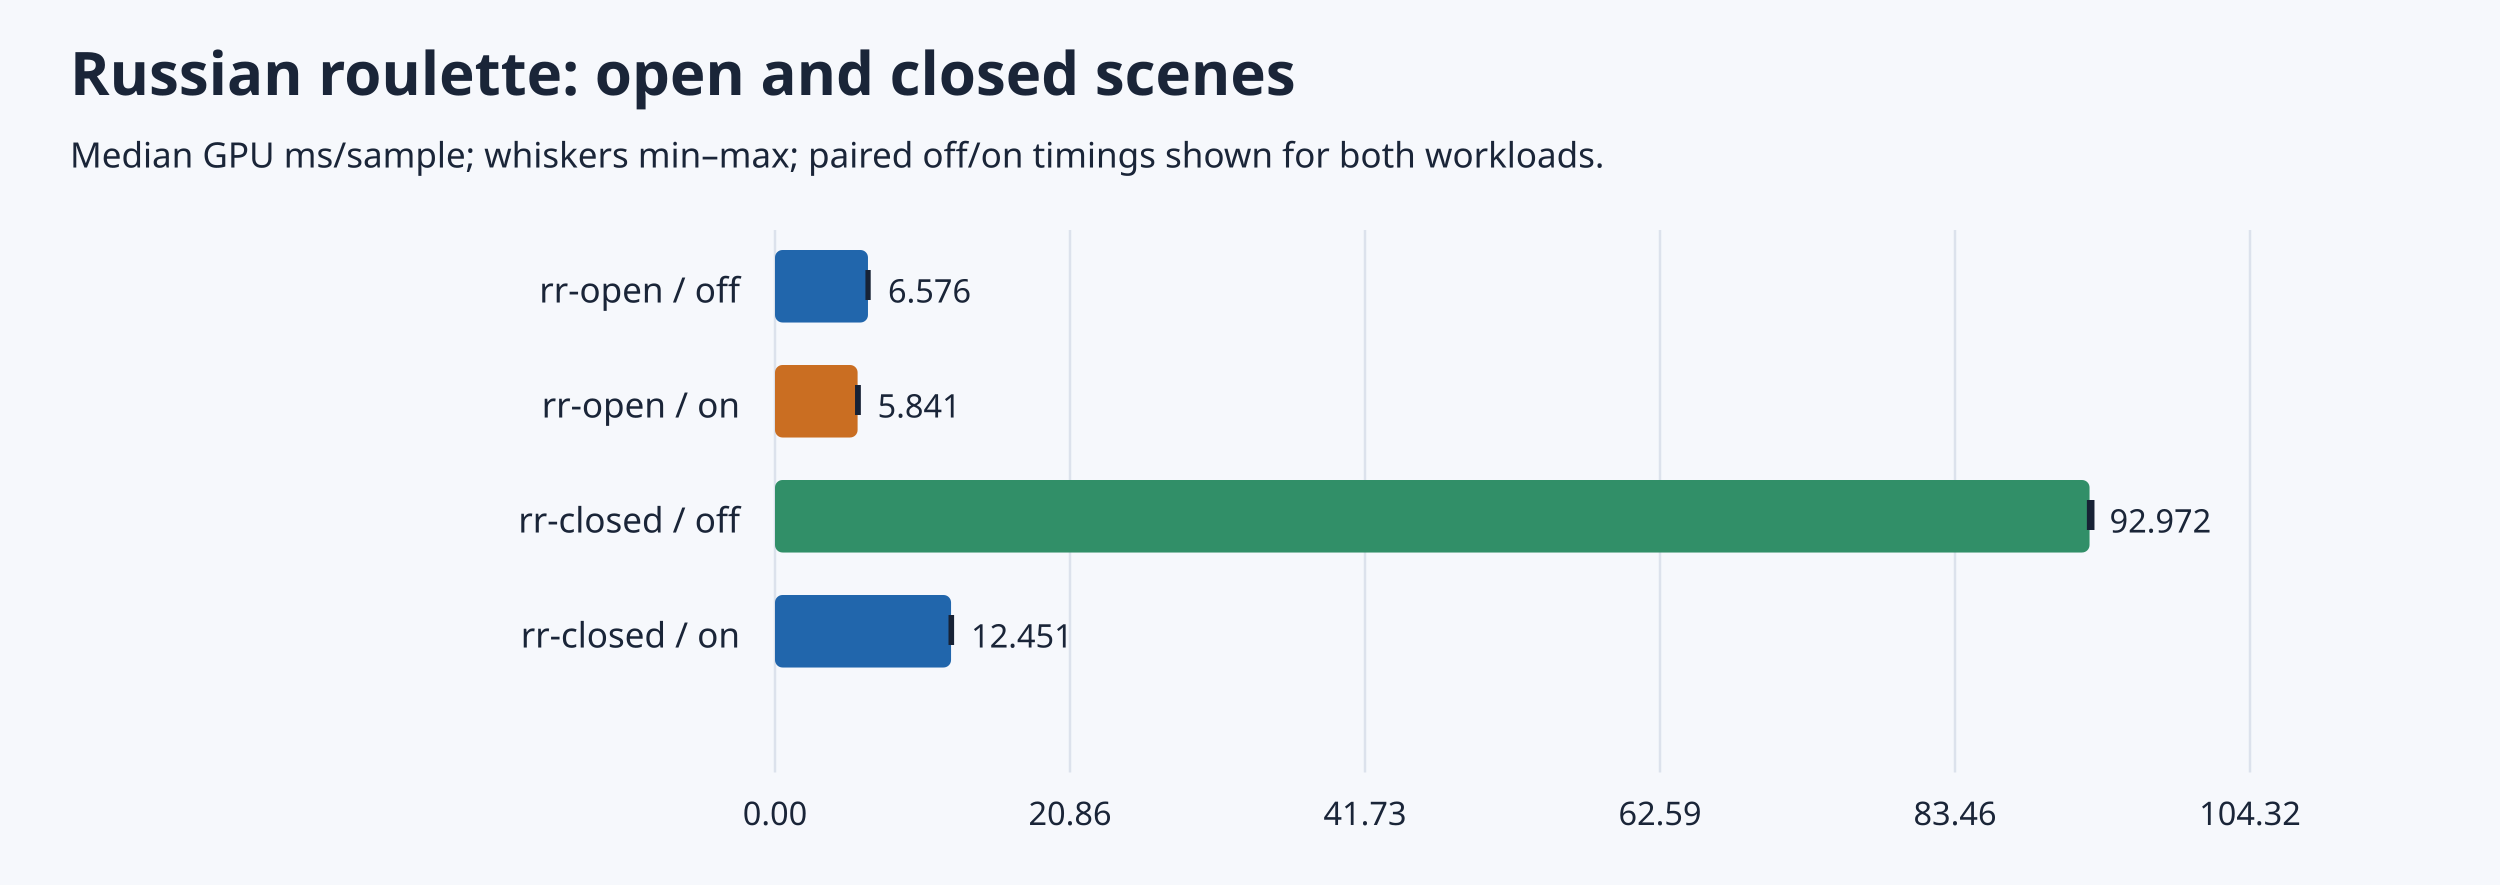
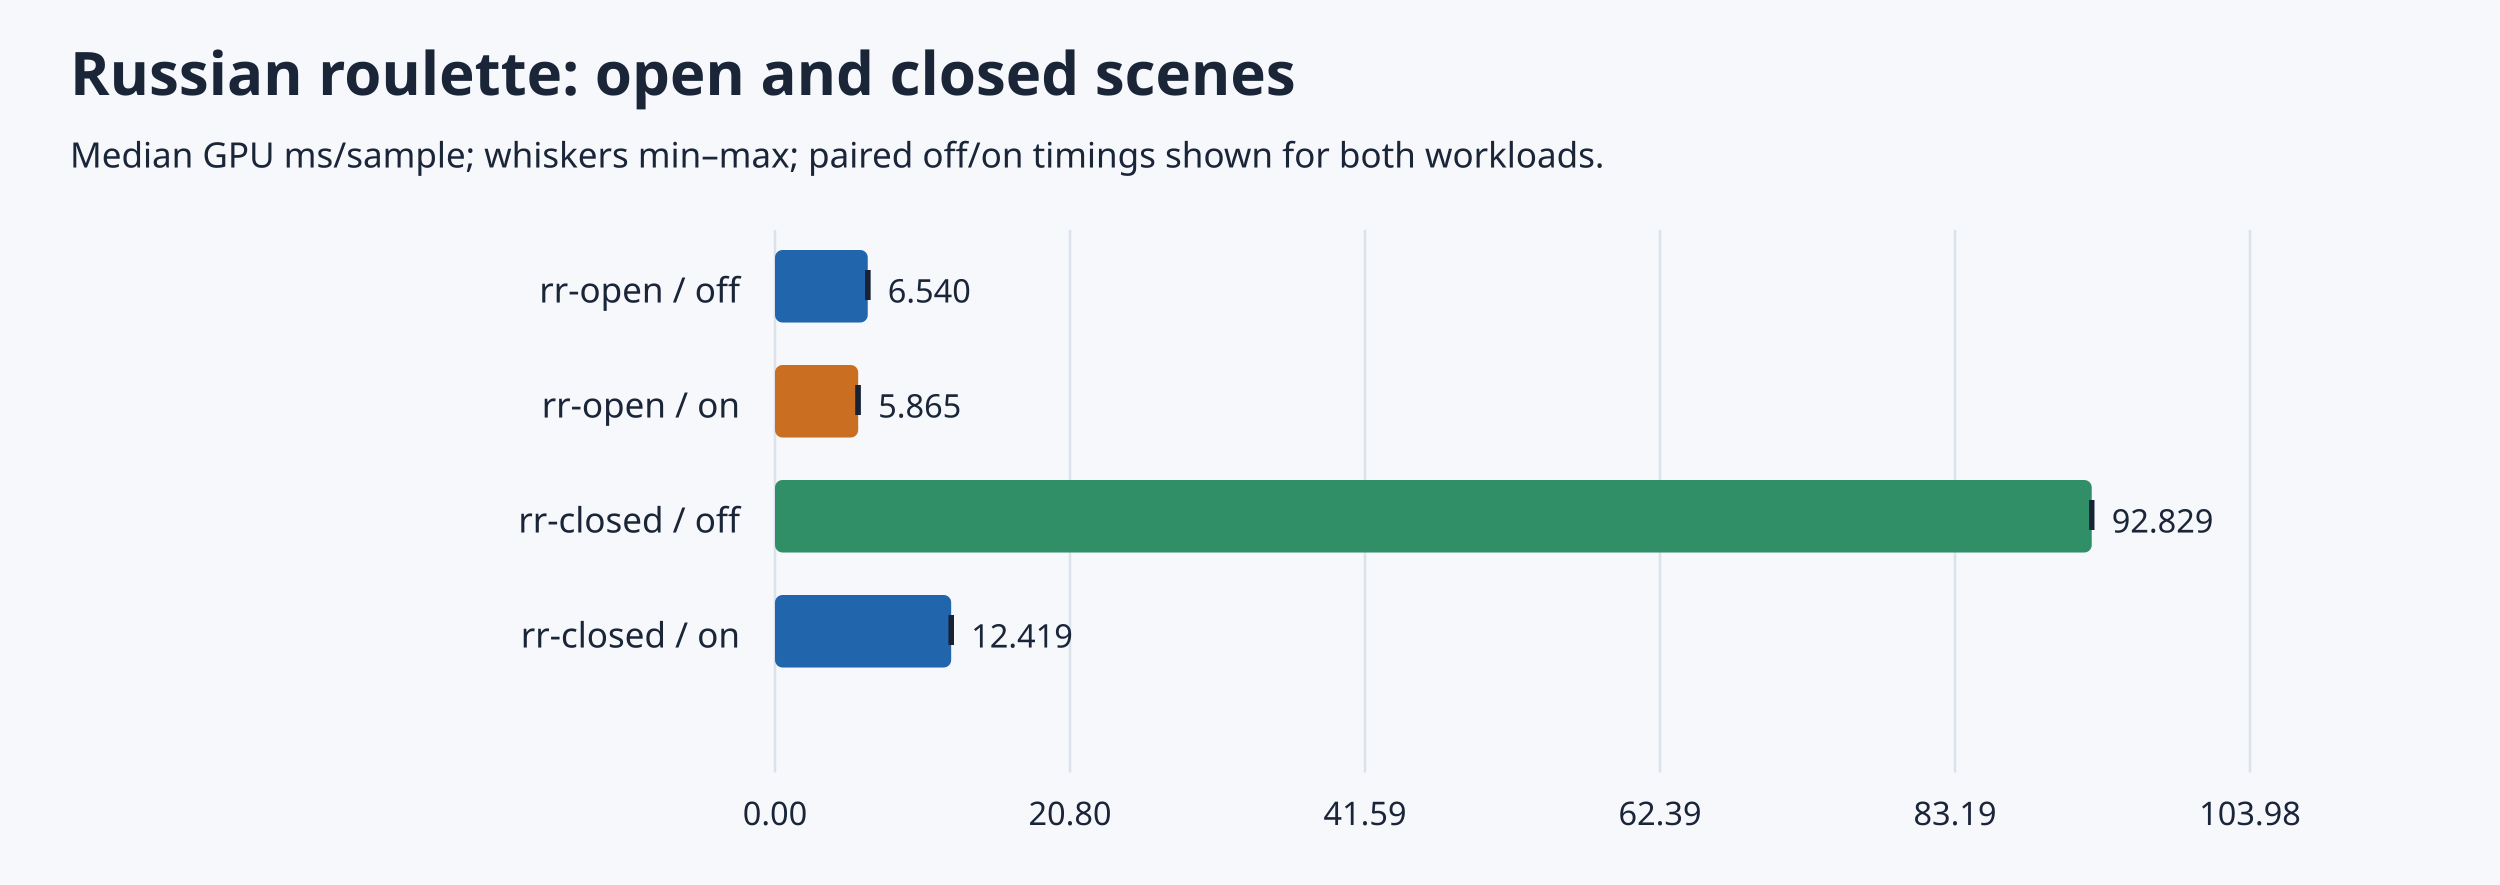
<svg xmlns="http://www.w3.org/2000/svg" width="1000" height="354" viewBox="0 0 1000 354">
  <rect width="1000" height="354" fill="#f6f8fc" />
  <g font-family="system-ui, sans-serif" fill="#1a2538">
    <text x="28" y="38" font-size="24" font-weight="600">Russian roulette: open and closed scenes</text>
    <text x="28" y="67" font-size="14">Median GPU ms/sample; whiskers min–max; paired off/on timings shown for both workloads.</text>
    <path d="M310.00 92 V309" stroke="#dce2ec" />
    <text x="310.00" y="330" text-anchor="middle" font-size="13">0.00</text>
    <path d="M428.00 92 V309" stroke="#dce2ec" />
-     <text x="428.00" y="330" text-anchor="middle" font-size="13">20.86</text>
+     <text x="428.00" y="330" text-anchor="middle" font-size="13">20.80</text>
    <path d="M546.00 92 V309" stroke="#dce2ec" />
-     <text x="546.00" y="330" text-anchor="middle" font-size="13">41.73</text>
+     <text x="546.00" y="330" text-anchor="middle" font-size="13">41.59</text>
    <path d="M664.00 92 V309" stroke="#dce2ec" />
-     <text x="664.00" y="330" text-anchor="middle" font-size="13">62.59</text>
+     <text x="664.00" y="330" text-anchor="middle" font-size="13">62.39</text>
    <path d="M782.00 92 V309" stroke="#dce2ec" />
-     <text x="782.00" y="330" text-anchor="middle" font-size="13">83.46</text>
+     <text x="782.00" y="330" text-anchor="middle" font-size="13">83.19</text>
    <path d="M900.00 92 V309" stroke="#dce2ec" />
-     <text x="900.00" y="330" text-anchor="middle" font-size="13">104.32</text>
+     <text x="900.00" y="330" text-anchor="middle" font-size="13">103.98</text>
    <text x="296" y="121" text-anchor="end" font-size="14">rr-open / off</text>
-     <rect x="310" y="100" width="37.19" height="29" rx="3" fill="#2166ac" />
-     <path d="M347.17 114 H347.28 M347.17 108 V120 M347.28 108 V120" stroke="#172235" stroke-width="2" />
-     <text x="355.19" y="121" font-size="13">6.576</text>
+     <rect x="310" y="100" width="37.10" height="29" rx="3" fill="#2166ac" />
+     <path d="M347.01 114 H347.26 M347.01 108 V120 M347.26 108 V120" stroke="#172235" stroke-width="2" />
+     <text x="355.10" y="121" font-size="13">6.540</text>
    <text x="296" y="167" text-anchor="end" font-size="14">rr-open / on</text>
-     <rect x="310" y="146" width="33.04" height="29" rx="3" fill="#ca6e22" />
-     <path d="M343.01 160 H343.34 M343.01 154 V166 M343.34 154 V166" stroke="#172235" stroke-width="2" />
-     <text x="351.04" y="167" font-size="13">5.841</text>
+     <rect x="310" y="146" width="33.28" height="29" rx="3" fill="#ca6e22" />
+     <path d="M343.08 160 H343.35 M343.08 154 V166 M343.35 154 V166" stroke="#172235" stroke-width="2" />
+     <text x="351.28" y="167" font-size="13">5.865</text>
    <text x="296" y="213" text-anchor="end" font-size="14">rr-closed / off</text>
-     <rect x="310" y="192" width="525.82" height="29" rx="3" fill="#318f68" />
-     <path d="M835.75 206 H836.79 M835.75 200 V212 M836.79 200 V212" stroke="#172235" stroke-width="2" />
-     <text x="843.82" y="213" font-size="13">92.972</text>
+     <rect x="310" y="192" width="526.70" height="29" rx="3" fill="#318f68" />
+     <path d="M836.66 206 H836.79 M836.66 200 V212 M836.79 200 V212" stroke="#172235" stroke-width="2" />
+     <text x="844.70" y="213" font-size="13">92.829</text>
    <text x="296" y="259" text-anchor="end" font-size="14">rr-closed / on</text>
-     <rect x="310" y="238" width="70.42" height="29" rx="3" fill="#2166ac" />
-     <path d="M380.40 252 H380.64 M380.40 246 V258 M380.64 246 V258" stroke="#172235" stroke-width="2" />
-     <text x="388.42" y="259" font-size="13">12.451</text>
+     <rect x="310" y="238" width="70.47" height="29" rx="3" fill="#2166ac" />
+     <path d="M380.37 252 H380.60 M380.37 246 V258 M380.60 246 V258" stroke="#172235" stroke-width="2" />
+     <text x="388.47" y="259" font-size="13">12.419</text>
  </g>
</svg>
